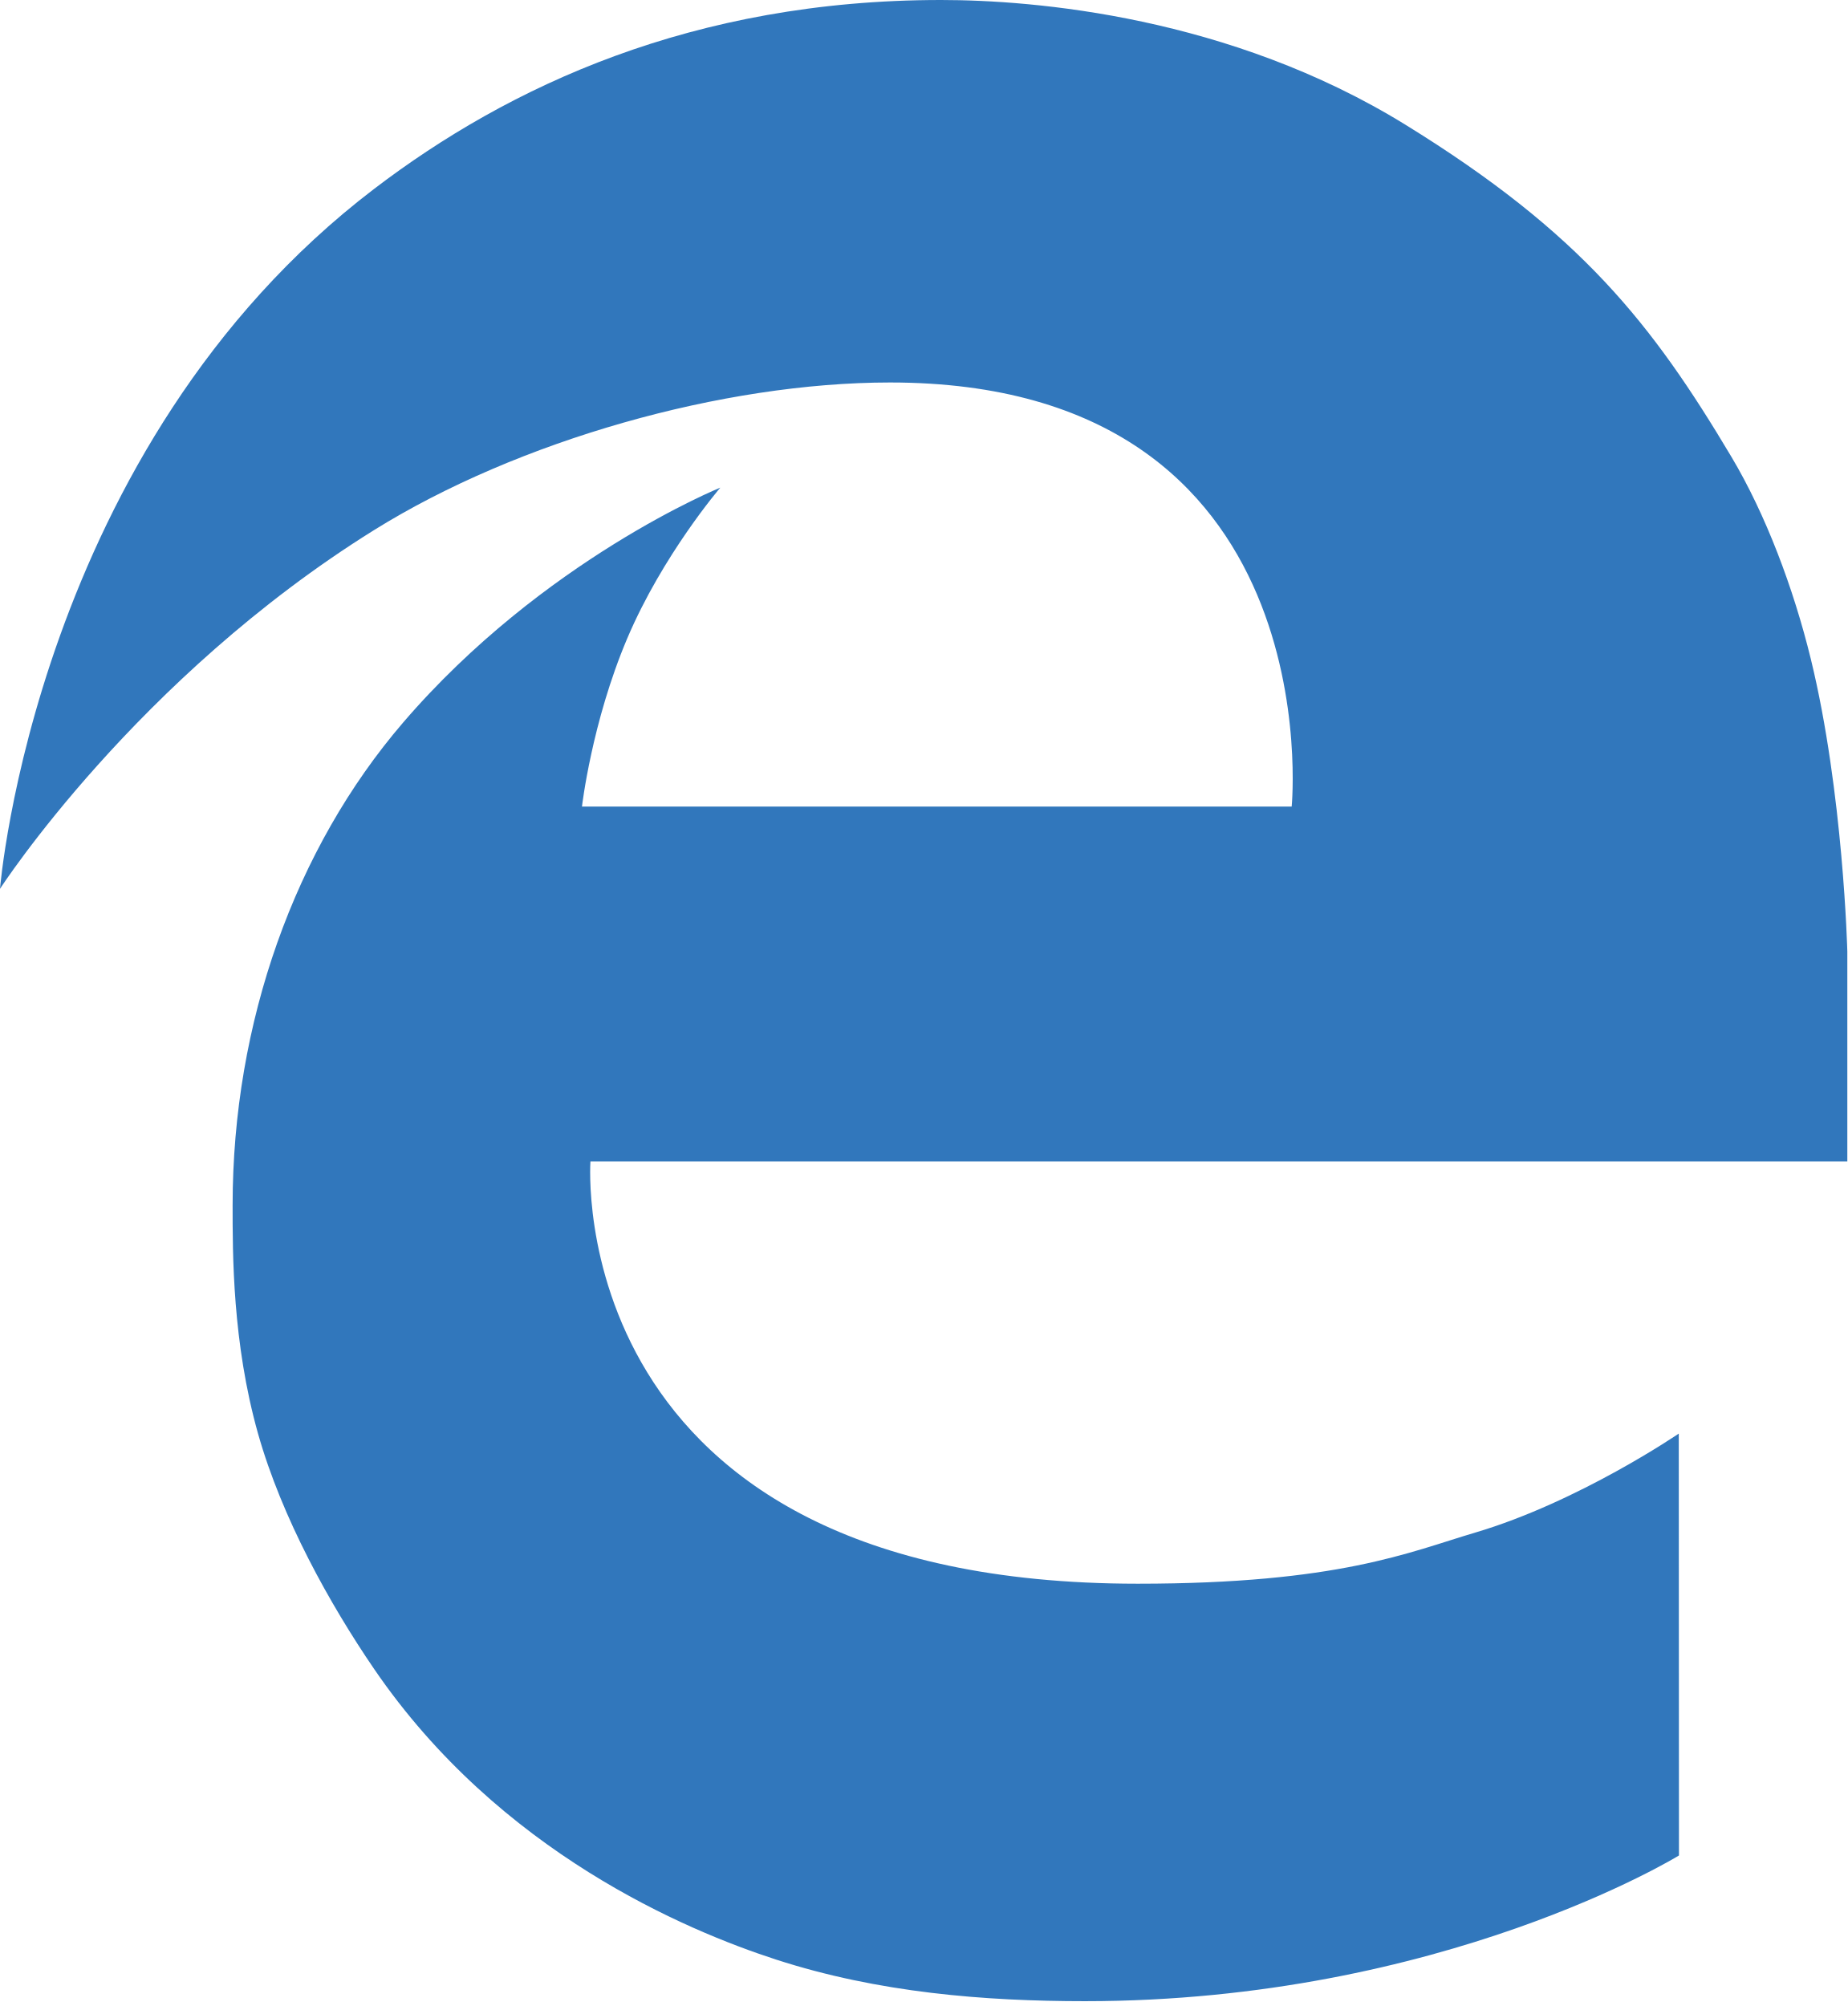
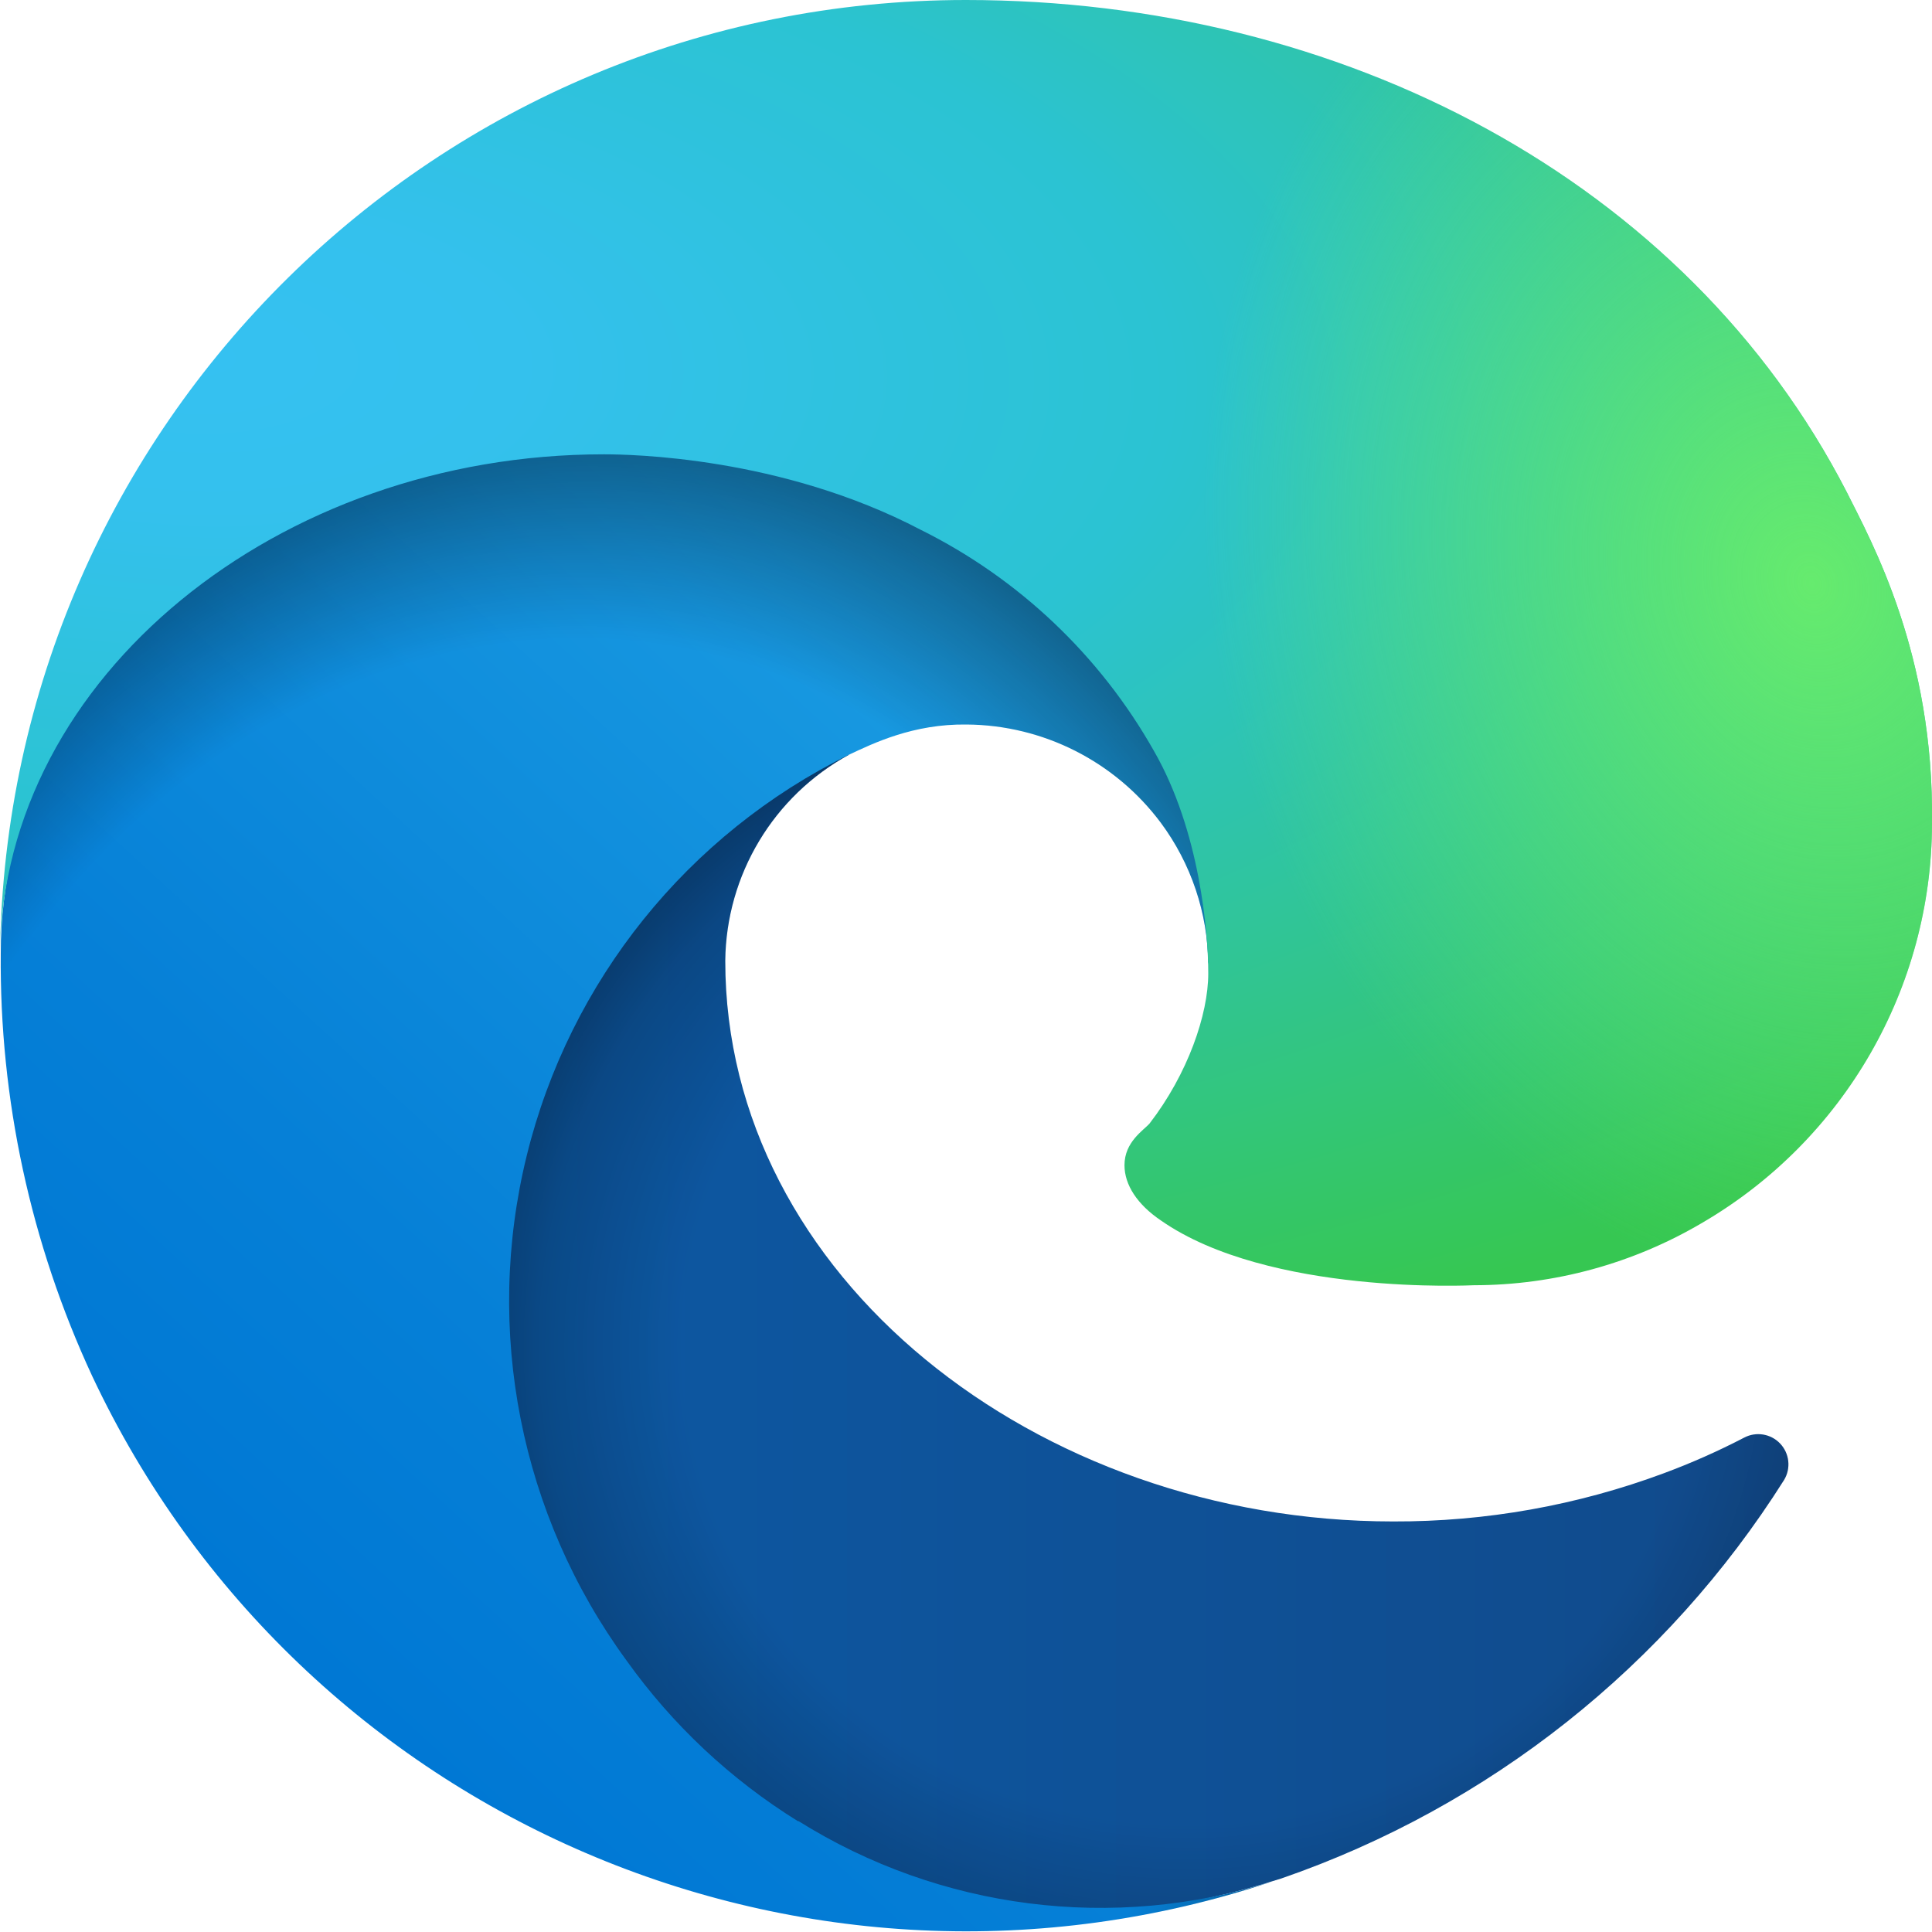
- <svg xmlns="http://www.w3.org/2000/svg" width="256px" height="278px" viewBox="0 0 256 278" version="1.1" preserveAspectRatio="xMidYMid">
-   <g>
-     <path d="M51.849,73.454 C18.857,93.991 0,123.176 0,123.176 C0,123.176 4.886,61.98 51.849,26.173 C70.527,11.931 96.063,0 130.409,0 C143.311,0 170.368,2.245 194.74,17.271 C219.111,32.296 228.958,44.883 239.938,63.31 C244.676,71.262 248.534,81.477 250.942,91.331 C255.452,109.792 256,131.872 256,131.872 L256,160.957 L81.822,160.957 C81.822,160.957 77.568,219.477 157.671,219.477 C185.53,219.477 195.285,215.1 204.448,212.387 C218.792,208.139 232.643,198.671 232.643,198.671 L232.669,257.139 C232.669,257.139 199.886,277.332 150.359,277.332 C136.412,277.332 121.714,276.162 107.539,271.563 C95.152,267.544 69.212,256.704 51.849,231.299 C45.708,222.313 39.052,210.354 35.756,198.671 C32.193,186.04 32.236,173.769 32.236,167.009 C32.236,141.725 40.875,117.584 55.864,100.133 C75.281,77.528 99.822,67.577 99.822,67.577 C99.822,67.577 91.828,76.896 86.911,88.499 C81.994,100.102 80.649,111.776 80.649,111.776 L179,111.776 C179,111.776 184.752,53.006 123.349,53.006 C100.213,53.006 71.797,61.037 51.849,73.454 L51.849,73.454 Z" fill="#3177BC" />
-   </g>
+ <svg xmlns="http://www.w3.org/2000/svg" viewBox="0 0 256 256">
+   <defs>
+     <radialGradient id="b" cx="161.8" cy="68.9" r="95.4" gradientTransform="matrix(1 0 0 -.95 0 248.8)" gradientUnits="userSpaceOnUse">
+       <stop offset=".7" stop-opacity="0" />
+       <stop offset=".9" stop-opacity=".5" />
+       <stop offset="1" />
+     </radialGradient>
+     <radialGradient id="d" cx="-340.3" cy="63" r="143.2" gradientTransform="matrix(.15 -.99 -.8 -.12 176.6 -125.4)" gradientUnits="userSpaceOnUse">
+       <stop offset=".8" stop-opacity="0" />
+       <stop offset=".9" stop-opacity=".5" />
+       <stop offset="1" />
+     </radialGradient>
+     <radialGradient id="e" cx="113.4" cy="570.2" r="202.4" gradientTransform="matrix(-.04 1 2.13 .08 -1179.5 -106.7)" gradientUnits="userSpaceOnUse">
+       <stop offset="0" stop-color="#35c1f1" />
+       <stop offset=".1" stop-color="#34c1ed" />
+       <stop offset=".2" stop-color="#2fc2df" />
+       <stop offset=".3" stop-color="#2bc3d2" />
+       <stop offset=".7" stop-color="#36c752" />
+     </radialGradient>
+     <radialGradient id="f" cx="376.5" cy="568" r="97.3" gradientTransform="matrix(.28 .96 .78 -.23 -303.8 -148.5)" gradientUnits="userSpaceOnUse">
+       <stop offset="0" stop-color="#66eb6e" />
+       <stop offset="1" stop-color="#66eb6e" stop-opacity="0" />
+     </radialGradient>
+     <linearGradient id="a" x1="63.3" y1="84" x2="241.7" y2="84" gradientTransform="matrix(1 0 0 -1 0 266)" gradientUnits="userSpaceOnUse">
+       <stop offset="0" stop-color="#0c59a4" />
+       <stop offset="1" stop-color="#114a8b" />
+     </linearGradient>
+     <linearGradient id="c" x1="157.3" y1="161.4" x2="46" y2="40.1" gradientTransform="matrix(1 0 0 -1 0 266)" gradientUnits="userSpaceOnUse">
+       <stop offset="0" stop-color="#1b9de2" />
+       <stop offset=".2" stop-color="#1595df" />
+       <stop offset=".7" stop-color="#0680d7" />
+       <stop offset="1" stop-color="#0078d4" />
+     </linearGradient>
+   </defs>
+   <path d="M235.7 195.5a93.7 93.7 0 0 1-10.6 4.7 101.9 101.9 0 0 1-35.9 6.4c-47.3 0-88.5-32.5-88.5-74.3a31.5 31.5 0 0 1 16.4-27.3c-42.8 1.8-53.8 46.4-53.8 72.5 0 74 68.1 81.4 82.8 81.4 7.9 0 19.8-2.3 27-4.6l1.3-.4a128.3 128.3 0 0 0 66.6-52.8 4 4 0 0 0-5.3-5.6Z" transform="translate(-4.6 -5)" style="fill:url(#a)" />
+   <path d="M235.7 195.5a93.7 93.7 0 0 1-10.6 4.7 101.9 101.9 0 0 1-35.9 6.4c-47.3 0-88.5-32.5-88.5-74.3a31.5 31.5 0 0 1 16.4-27.3c-42.8 1.8-53.8 46.4-53.8 72.5 0 74 68.1 81.4 82.8 81.4 7.9 0 19.8-2.3 27-4.6l1.3-.4a128.3 128.3 0 0 0 66.6-52.8 4 4 0 0 0-5.3-5.6Z" transform="translate(-4.6 -5)" style="isolation:isolate;opacity:.35;fill:url(#b)" />
+   <path d="M110.3 246.3A79.2 79.2 0 0 1 87.6 225a80.7 80.7 0 0 1 29.5-120c3.2-1.5 8.5-4.1 15.6-4a32.4 32.4 0 0 1 25.7 13 31.9 31.9 0 0 1 6.3 18.7c0-.2 24.5-79.6-80-79.6-43.9 0-80 41.6-80 78.2a130.2 130.2 0 0 0 12.1 56 128 128 0 0 0 156.4 67 75.5 75.5 0 0 1-62.8-8Z" transform="translate(-4.6 -5)" style="fill:url(#c)" />
+   <path d="M110.3 246.3A79.2 79.2 0 0 1 87.6 225a80.7 80.7 0 0 1 29.5-120c3.2-1.5 8.5-4.1 15.6-4a32.4 32.4 0 0 1 25.7 13 31.9 31.9 0 0 1 6.3 18.7c0-.2 24.5-79.6-80-79.6-43.9 0-80 41.6-80 78.2a130.2 130.2 0 0 0 12.1 56 128 128 0 0 0 156.4 67 75.5 75.5 0 0 1-62.8-8Z" transform="translate(-4.6 -5)" style="opacity:.41;fill:url(#d);isolation:isolate" />
+   <path d="M157 153.8c-.9 1-3.4 2.5-3.4 5.6 0 2.6 1.7 5.2 4.8 7.3 14.3 10 41.4 8.6 41.5 8.6a59.6 59.6 0 0 0 30.3-8.3 61.4 61.4 0 0 0 30.4-52.9c.3-22.4-8-37.3-11.3-43.9C228 28.8 182.3 5 132.6 5a128 128 0 0 0-128 126.2c.5-36.5 36.8-66 80-66 3.5 0 23.5.3 42 10a72.6 72.6 0 0 1 30.9 29.3c6.1 10.6 7.2 24.1 7.2 29.5s-2.7 13.3-7.8 19.9Z" transform="translate(-4.6 -5)" style="fill:url(#e)" />
+   <path d="M157 153.8c-.9 1-3.4 2.5-3.4 5.6 0 2.6 1.7 5.2 4.8 7.3 14.3 10 41.4 8.6 41.5 8.6a59.6 59.6 0 0 0 30.3-8.3 61.4 61.4 0 0 0 30.4-52.9c.3-22.4-8-37.3-11.3-43.9C228 28.8 182.3 5 132.6 5a128 128 0 0 0-128 126.2c.5-36.5 36.8-66 80-66 3.5 0 23.5.3 42 10a72.6 72.6 0 0 1 30.9 29.3c6.1 10.6 7.2 24.1 7.2 29.5s-2.7 13.3-7.8 19.9Z" transform="translate(-4.6 -5)" style="fill:url(#f)" />
</svg>
